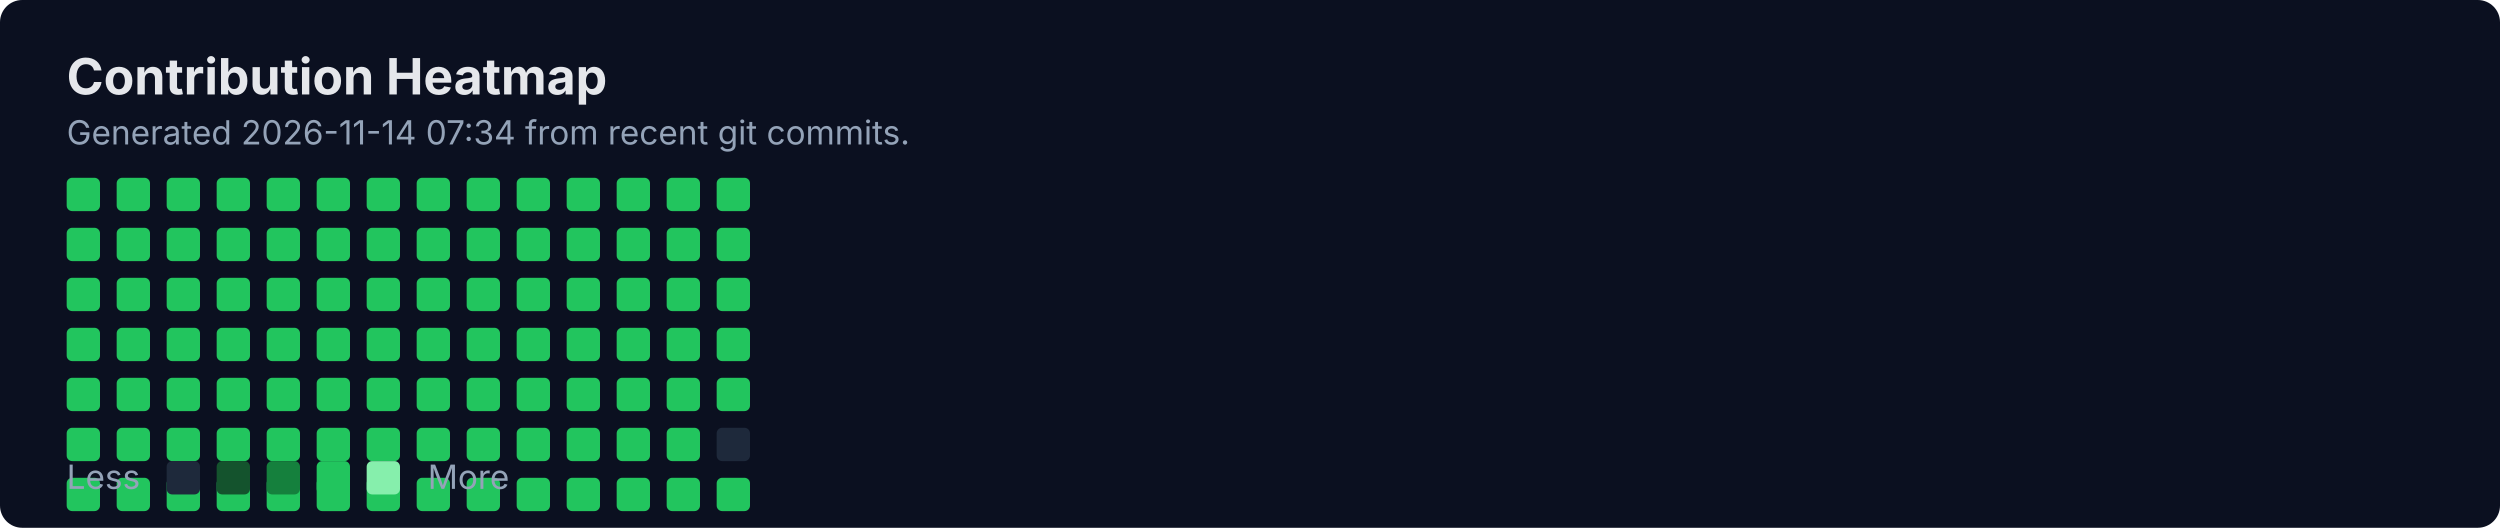
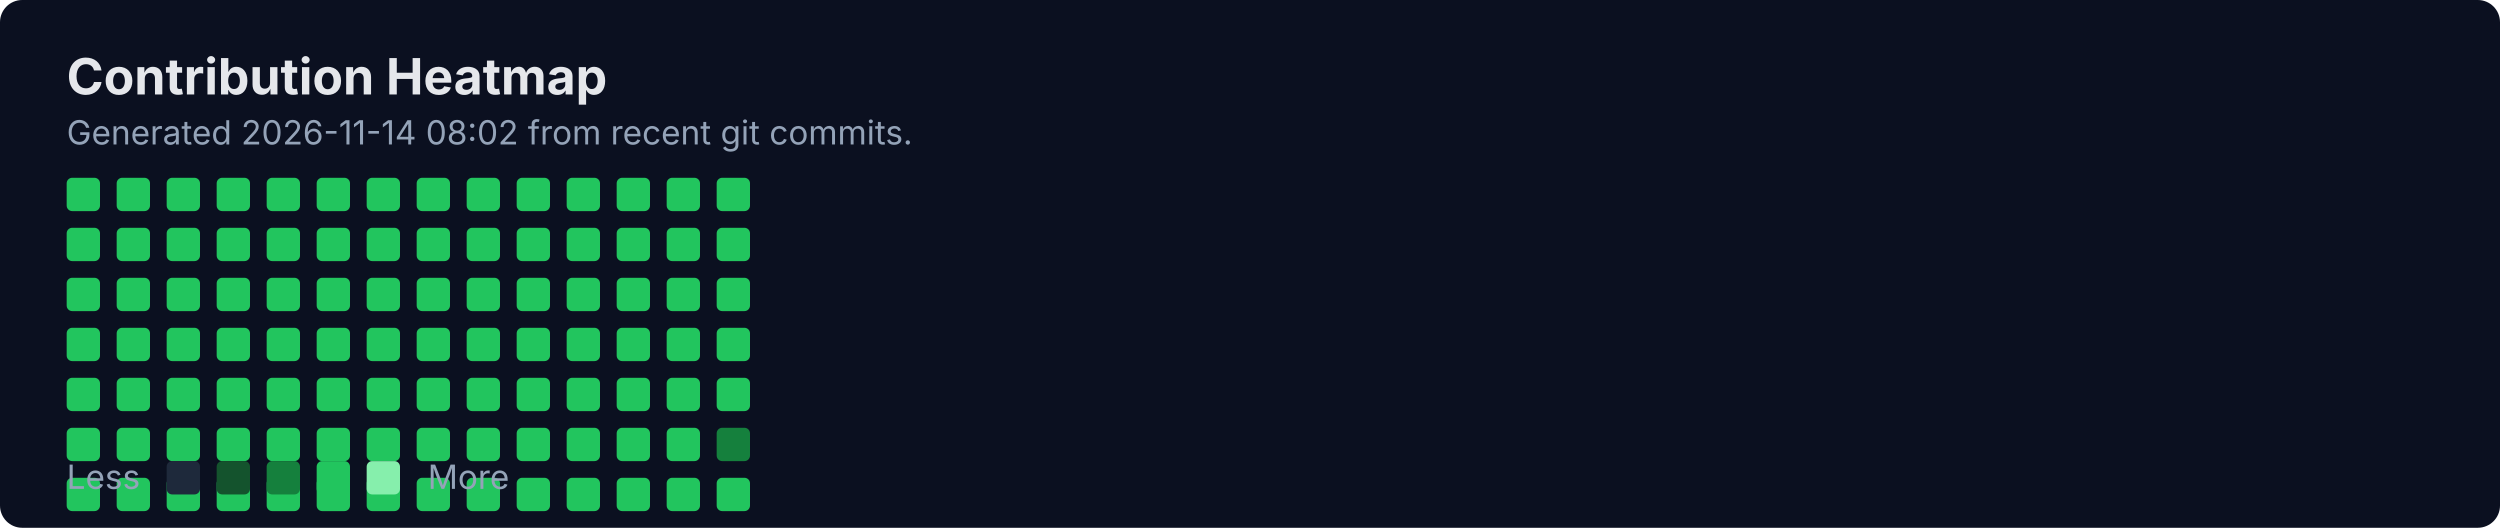
<svg xmlns="http://www.w3.org/2000/svg" width="900" height="190" viewBox="0 0 900 190" fill="none" role="img" aria-labelledby="title">
  <rect width="900" height="190" rx="8" fill="#0B1020" />
  <text x="24" y="34" fill="#E5E7EB" font-family="Inter, Segoe UI, Arial" font-size="18" font-weight="700">Contribution Heatmap</text>
-   <text x="24" y="52" fill="#94A3B8" font-family="Inter, Segoe UI, Arial" font-size="12">Generated 2026-11-14 07:34 from recent git commits.</text>
+   <text x="24" y="52" fill="#94A3B8" font-family="Inter, Segoe UI, Arial" font-size="12">Generated 2026-11-14 08:02 from recent git commits.</text>
  <rect x="24" y="172" width="12" height="12" rx="2" fill="#22C55E" />
  <rect x="24" y="64" width="12" height="12" rx="2" fill="#22C55E" />
  <rect x="24" y="82" width="12" height="12" rx="2" fill="#22C55E" />
  <rect x="24" y="100" width="12" height="12" rx="2" fill="#22C55E" />
  <rect x="24" y="118" width="12" height="12" rx="2" fill="#22C55E" />
  <rect x="24" y="136" width="12" height="12" rx="2" fill="#22C55E" />
  <rect x="24" y="154" width="12" height="12" rx="2" fill="#22C55E" />
  <rect x="42" y="172" width="12" height="12" rx="2" fill="#22C55E" />
  <rect x="42" y="64" width="12" height="12" rx="2" fill="#22C55E" />
  <rect x="42" y="82" width="12" height="12" rx="2" fill="#22C55E" />
  <rect x="42" y="100" width="12" height="12" rx="2" fill="#22C55E" />
  <rect x="42" y="118" width="12" height="12" rx="2" fill="#22C55E" />
  <rect x="42" y="136" width="12" height="12" rx="2" fill="#22C55E" />
  <rect x="42" y="154" width="12" height="12" rx="2" fill="#22C55E" />
  <rect x="60" y="172" width="12" height="12" rx="2" fill="#22C55E" />
  <rect x="60" y="64" width="12" height="12" rx="2" fill="#22C55E" />
  <rect x="60" y="82" width="12" height="12" rx="2" fill="#22C55E" />
  <rect x="60" y="100" width="12" height="12" rx="2" fill="#22C55E" />
  <rect x="60" y="118" width="12" height="12" rx="2" fill="#22C55E" />
  <rect x="60" y="136" width="12" height="12" rx="2" fill="#22C55E" />
  <rect x="60" y="154" width="12" height="12" rx="2" fill="#22C55E" />
  <rect x="78" y="172" width="12" height="12" rx="2" fill="#22C55E" />
  <rect x="78" y="64" width="12" height="12" rx="2" fill="#22C55E" />
  <rect x="78" y="82" width="12" height="12" rx="2" fill="#22C55E" />
  <rect x="78" y="100" width="12" height="12" rx="2" fill="#22C55E" />
  <rect x="78" y="118" width="12" height="12" rx="2" fill="#22C55E" />
  <rect x="78" y="136" width="12" height="12" rx="2" fill="#22C55E" />
  <rect x="78" y="154" width="12" height="12" rx="2" fill="#22C55E" />
  <rect x="96" y="172" width="12" height="12" rx="2" fill="#22C55E" />
  <rect x="96" y="64" width="12" height="12" rx="2" fill="#22C55E" />
  <rect x="96" y="82" width="12" height="12" rx="2" fill="#22C55E" />
  <rect x="96" y="100" width="12" height="12" rx="2" fill="#22C55E" />
  <rect x="96" y="118" width="12" height="12" rx="2" fill="#22C55E" />
  <rect x="96" y="136" width="12" height="12" rx="2" fill="#22C55E" />
  <rect x="96" y="154" width="12" height="12" rx="2" fill="#22C55E" />
  <rect x="114" y="172" width="12" height="12" rx="2" fill="#22C55E" />
  <rect x="114" y="64" width="12" height="12" rx="2" fill="#22C55E" />
  <rect x="114" y="82" width="12" height="12" rx="2" fill="#22C55E" />
  <rect x="114" y="100" width="12" height="12" rx="2" fill="#22C55E" />
  <rect x="114" y="118" width="12" height="12" rx="2" fill="#22C55E" />
  <rect x="114" y="136" width="12" height="12" rx="2" fill="#22C55E" />
  <rect x="114" y="154" width="12" height="12" rx="2" fill="#22C55E" />
  <rect x="132" y="172" width="12" height="12" rx="2" fill="#22C55E" />
  <rect x="132" y="64" width="12" height="12" rx="2" fill="#22C55E" />
  <rect x="132" y="82" width="12" height="12" rx="2" fill="#22C55E" />
  <rect x="132" y="100" width="12" height="12" rx="2" fill="#22C55E" />
  <rect x="132" y="118" width="12" height="12" rx="2" fill="#22C55E" />
  <rect x="132" y="136" width="12" height="12" rx="2" fill="#22C55E" />
  <rect x="132" y="154" width="12" height="12" rx="2" fill="#22C55E" />
  <rect x="150" y="172" width="12" height="12" rx="2" fill="#22C55E" />
  <rect x="150" y="64" width="12" height="12" rx="2" fill="#22C55E" />
  <rect x="150" y="82" width="12" height="12" rx="2" fill="#22C55E" />
  <rect x="150" y="100" width="12" height="12" rx="2" fill="#22C55E" />
  <rect x="150" y="118" width="12" height="12" rx="2" fill="#22C55E" />
  <rect x="150" y="136" width="12" height="12" rx="2" fill="#22C55E" />
  <rect x="150" y="154" width="12" height="12" rx="2" fill="#22C55E" />
  <rect x="168" y="172" width="12" height="12" rx="2" fill="#22C55E" />
  <rect x="168" y="64" width="12" height="12" rx="2" fill="#22C55E" />
  <rect x="168" y="82" width="12" height="12" rx="2" fill="#22C55E" />
  <rect x="168" y="100" width="12" height="12" rx="2" fill="#22C55E" />
  <rect x="168" y="118" width="12" height="12" rx="2" fill="#22C55E" />
  <rect x="168" y="136" width="12" height="12" rx="2" fill="#22C55E" />
  <rect x="168" y="154" width="12" height="12" rx="2" fill="#22C55E" />
  <rect x="186" y="172" width="12" height="12" rx="2" fill="#22C55E" />
  <rect x="186" y="64" width="12" height="12" rx="2" fill="#22C55E" />
  <rect x="186" y="82" width="12" height="12" rx="2" fill="#22C55E" />
  <rect x="186" y="100" width="12" height="12" rx="2" fill="#22C55E" />
  <rect x="186" y="118" width="12" height="12" rx="2" fill="#22C55E" />
  <rect x="186" y="136" width="12" height="12" rx="2" fill="#22C55E" />
  <rect x="186" y="154" width="12" height="12" rx="2" fill="#22C55E" />
  <rect x="204" y="172" width="12" height="12" rx="2" fill="#22C55E" />
  <rect x="204" y="64" width="12" height="12" rx="2" fill="#22C55E" />
  <rect x="204" y="82" width="12" height="12" rx="2" fill="#22C55E" />
  <rect x="204" y="100" width="12" height="12" rx="2" fill="#22C55E" />
  <rect x="204" y="118" width="12" height="12" rx="2" fill="#22C55E" />
  <rect x="204" y="136" width="12" height="12" rx="2" fill="#22C55E" />
  <rect x="204" y="154" width="12" height="12" rx="2" fill="#22C55E" />
  <rect x="222" y="172" width="12" height="12" rx="2" fill="#22C55E" />
  <rect x="222" y="64" width="12" height="12" rx="2" fill="#22C55E" />
  <rect x="222" y="82" width="12" height="12" rx="2" fill="#22C55E" />
  <rect x="222" y="100" width="12" height="12" rx="2" fill="#22C55E" />
  <rect x="222" y="118" width="12" height="12" rx="2" fill="#22C55E" />
  <rect x="222" y="136" width="12" height="12" rx="2" fill="#22C55E" />
  <rect x="222" y="154" width="12" height="12" rx="2" fill="#22C55E" />
  <rect x="240" y="172" width="12" height="12" rx="2" fill="#22C55E" />
  <rect x="240" y="64" width="12" height="12" rx="2" fill="#22C55E" />
  <rect x="240" y="82" width="12" height="12" rx="2" fill="#22C55E" />
  <rect x="240" y="100" width="12" height="12" rx="2" fill="#22C55E" />
  <rect x="240" y="118" width="12" height="12" rx="2" fill="#22C55E" />
  <rect x="240" y="136" width="12" height="12" rx="2" fill="#22C55E" />
  <rect x="240" y="154" width="12" height="12" rx="2" fill="#22C55E" />
  <rect x="258" y="172" width="12" height="12" rx="2" fill="#22C55E" />
  <rect x="258" y="64" width="12" height="12" rx="2" fill="#22C55E" />
  <rect x="258" y="82" width="12" height="12" rx="2" fill="#22C55E" />
  <rect x="258" y="100" width="12" height="12" rx="2" fill="#22C55E" />
  <rect x="258" y="118" width="12" height="12" rx="2" fill="#22C55E" />
  <rect x="258" y="136" width="12" height="12" rx="2" fill="#22C55E" />
-   <rect x="258" y="154" width="12" height="12" rx="2" fill="#1E293B" />
+   <rect x="258" y="154" width="12" height="12" rx="2" fill="#15803D" />
  <text x="24" y="176" fill="#94A3B8" font-family="Inter, Segoe UI, Arial" font-size="12">Less</text>
  <rect x="60" y="166" width="12" height="12" rx="2" fill="#1E293B" />
  <rect x="78" y="166" width="12" height="12" rx="2" fill="#14532D" />
  <rect x="96" y="166" width="12" height="12" rx="2" fill="#15803D" />
  <rect x="114" y="166" width="12" height="12" rx="2" fill="#22C55E" />
  <rect x="132" y="166" width="12" height="12" rx="2" fill="#86EFAC" />
  <text x="154" y="176" fill="#94A3B8" font-family="Inter, Segoe UI, Arial" font-size="12">More</text>
</svg>
